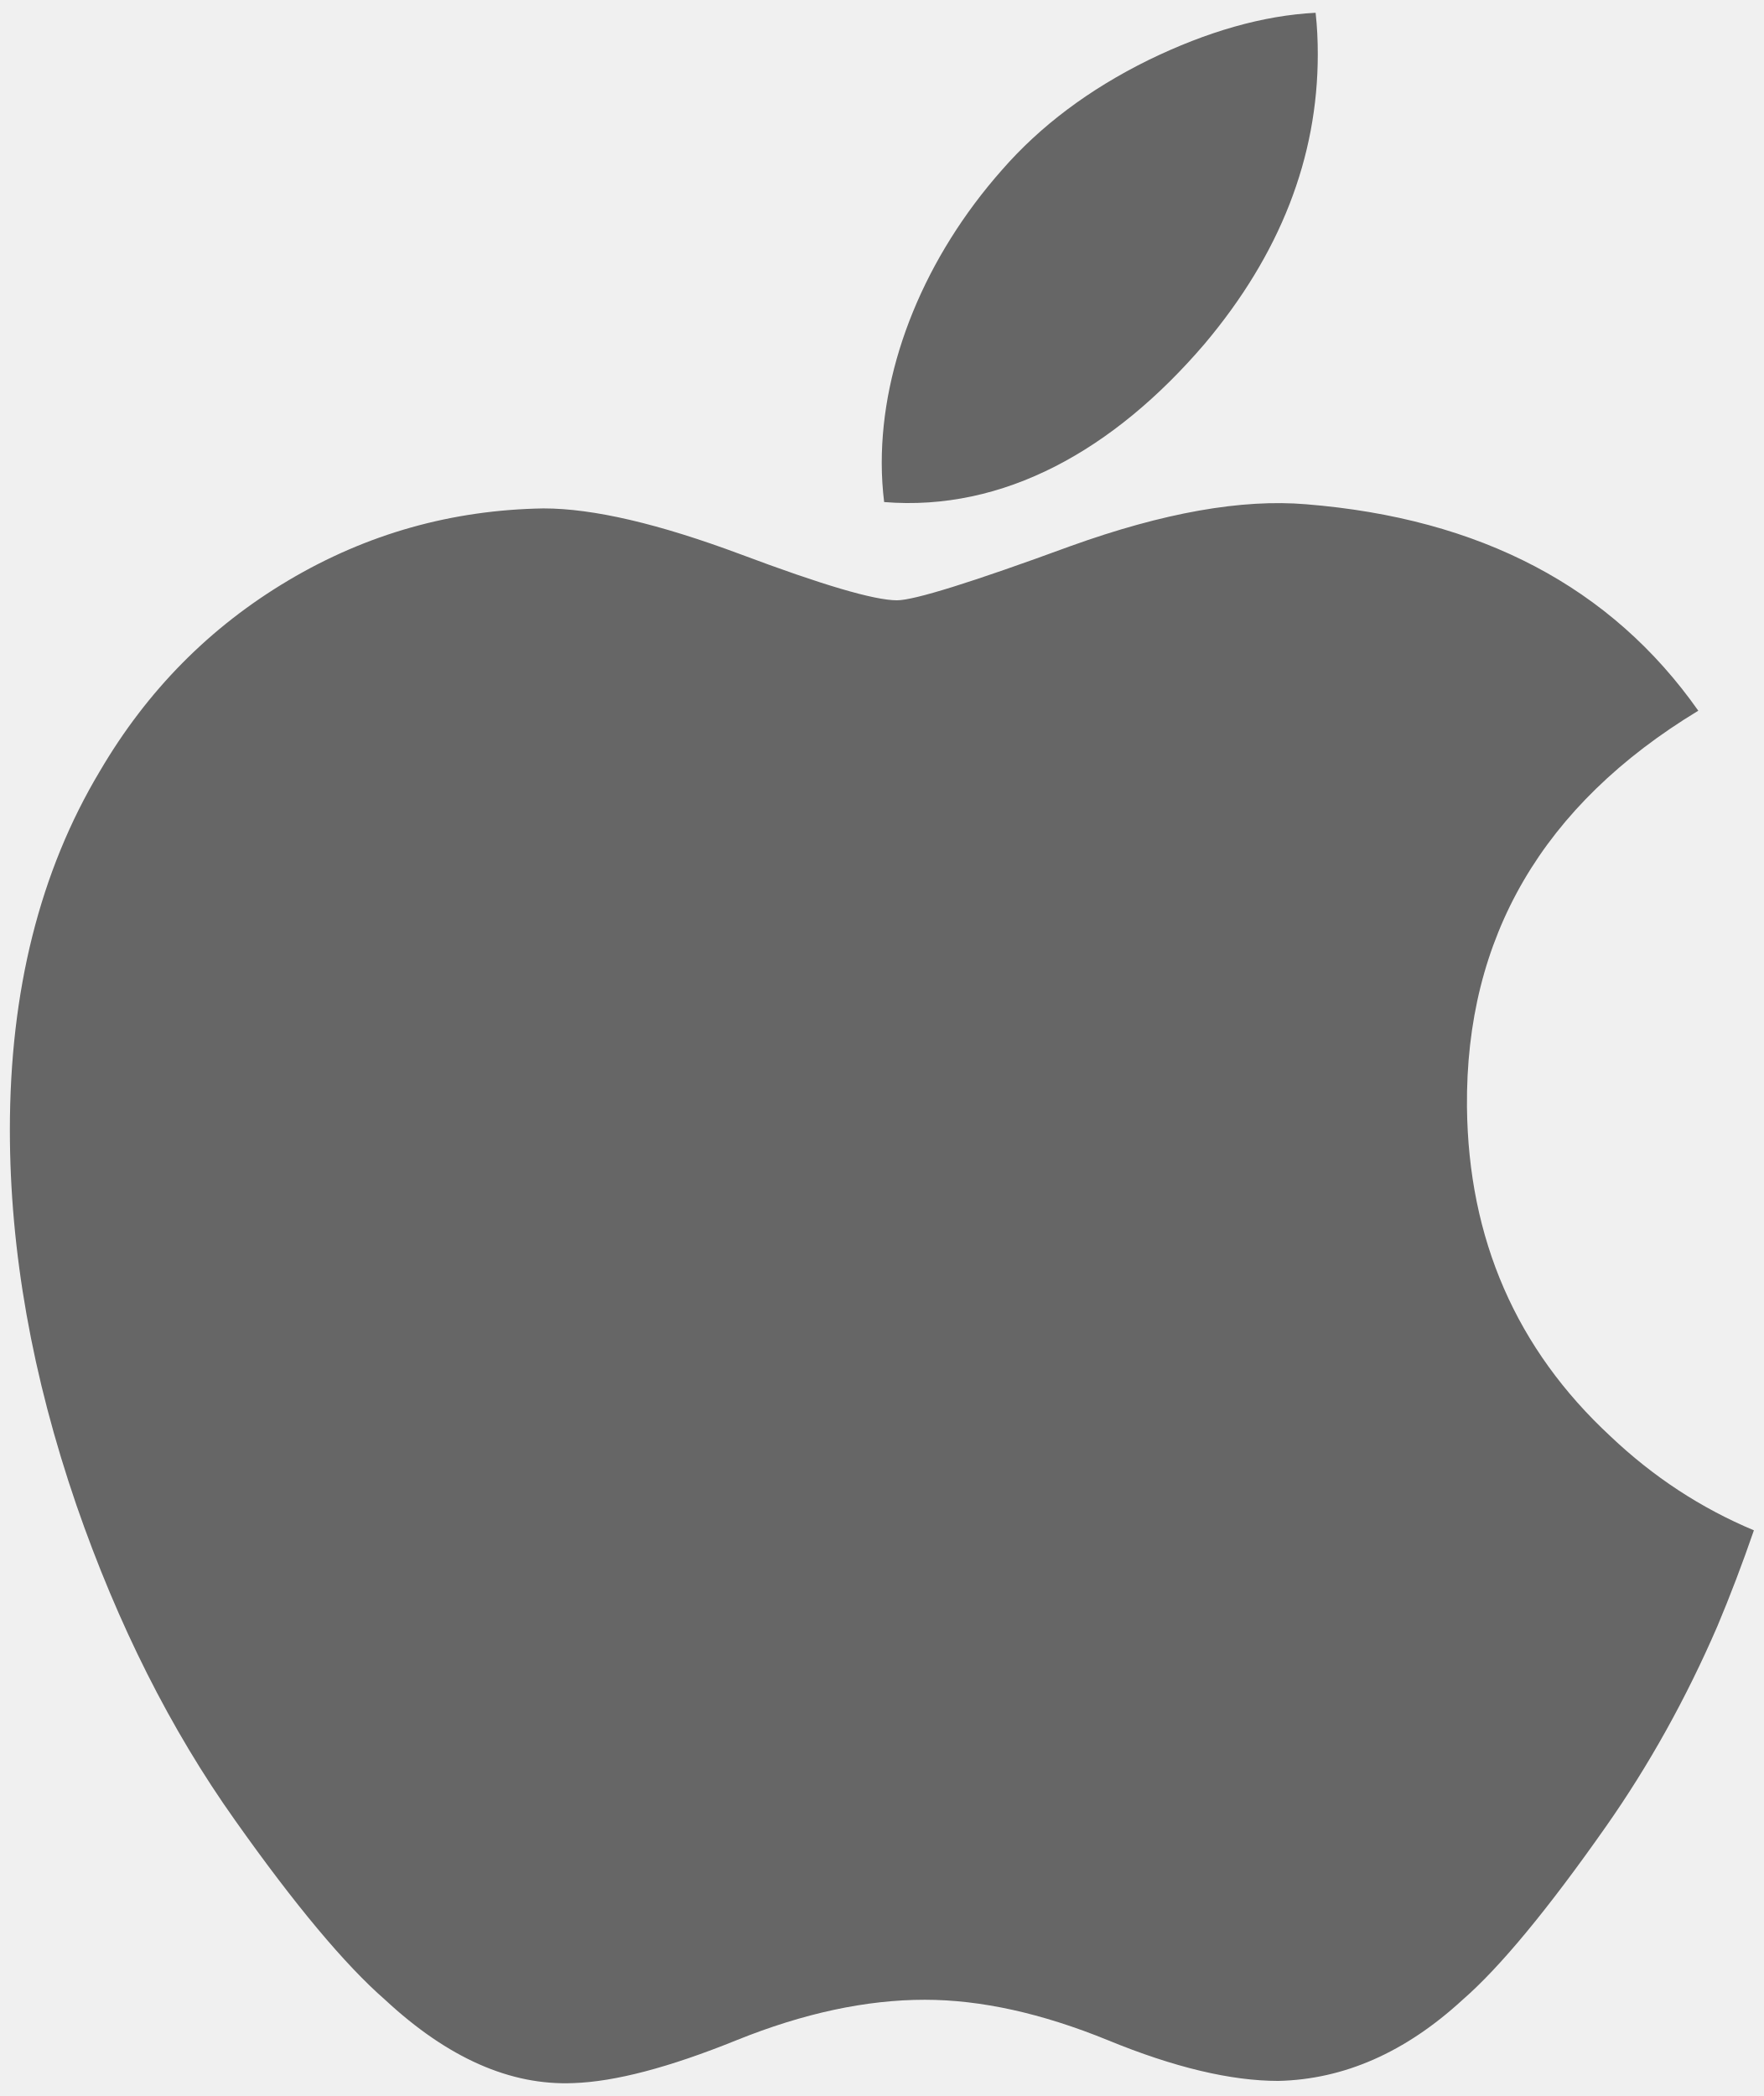
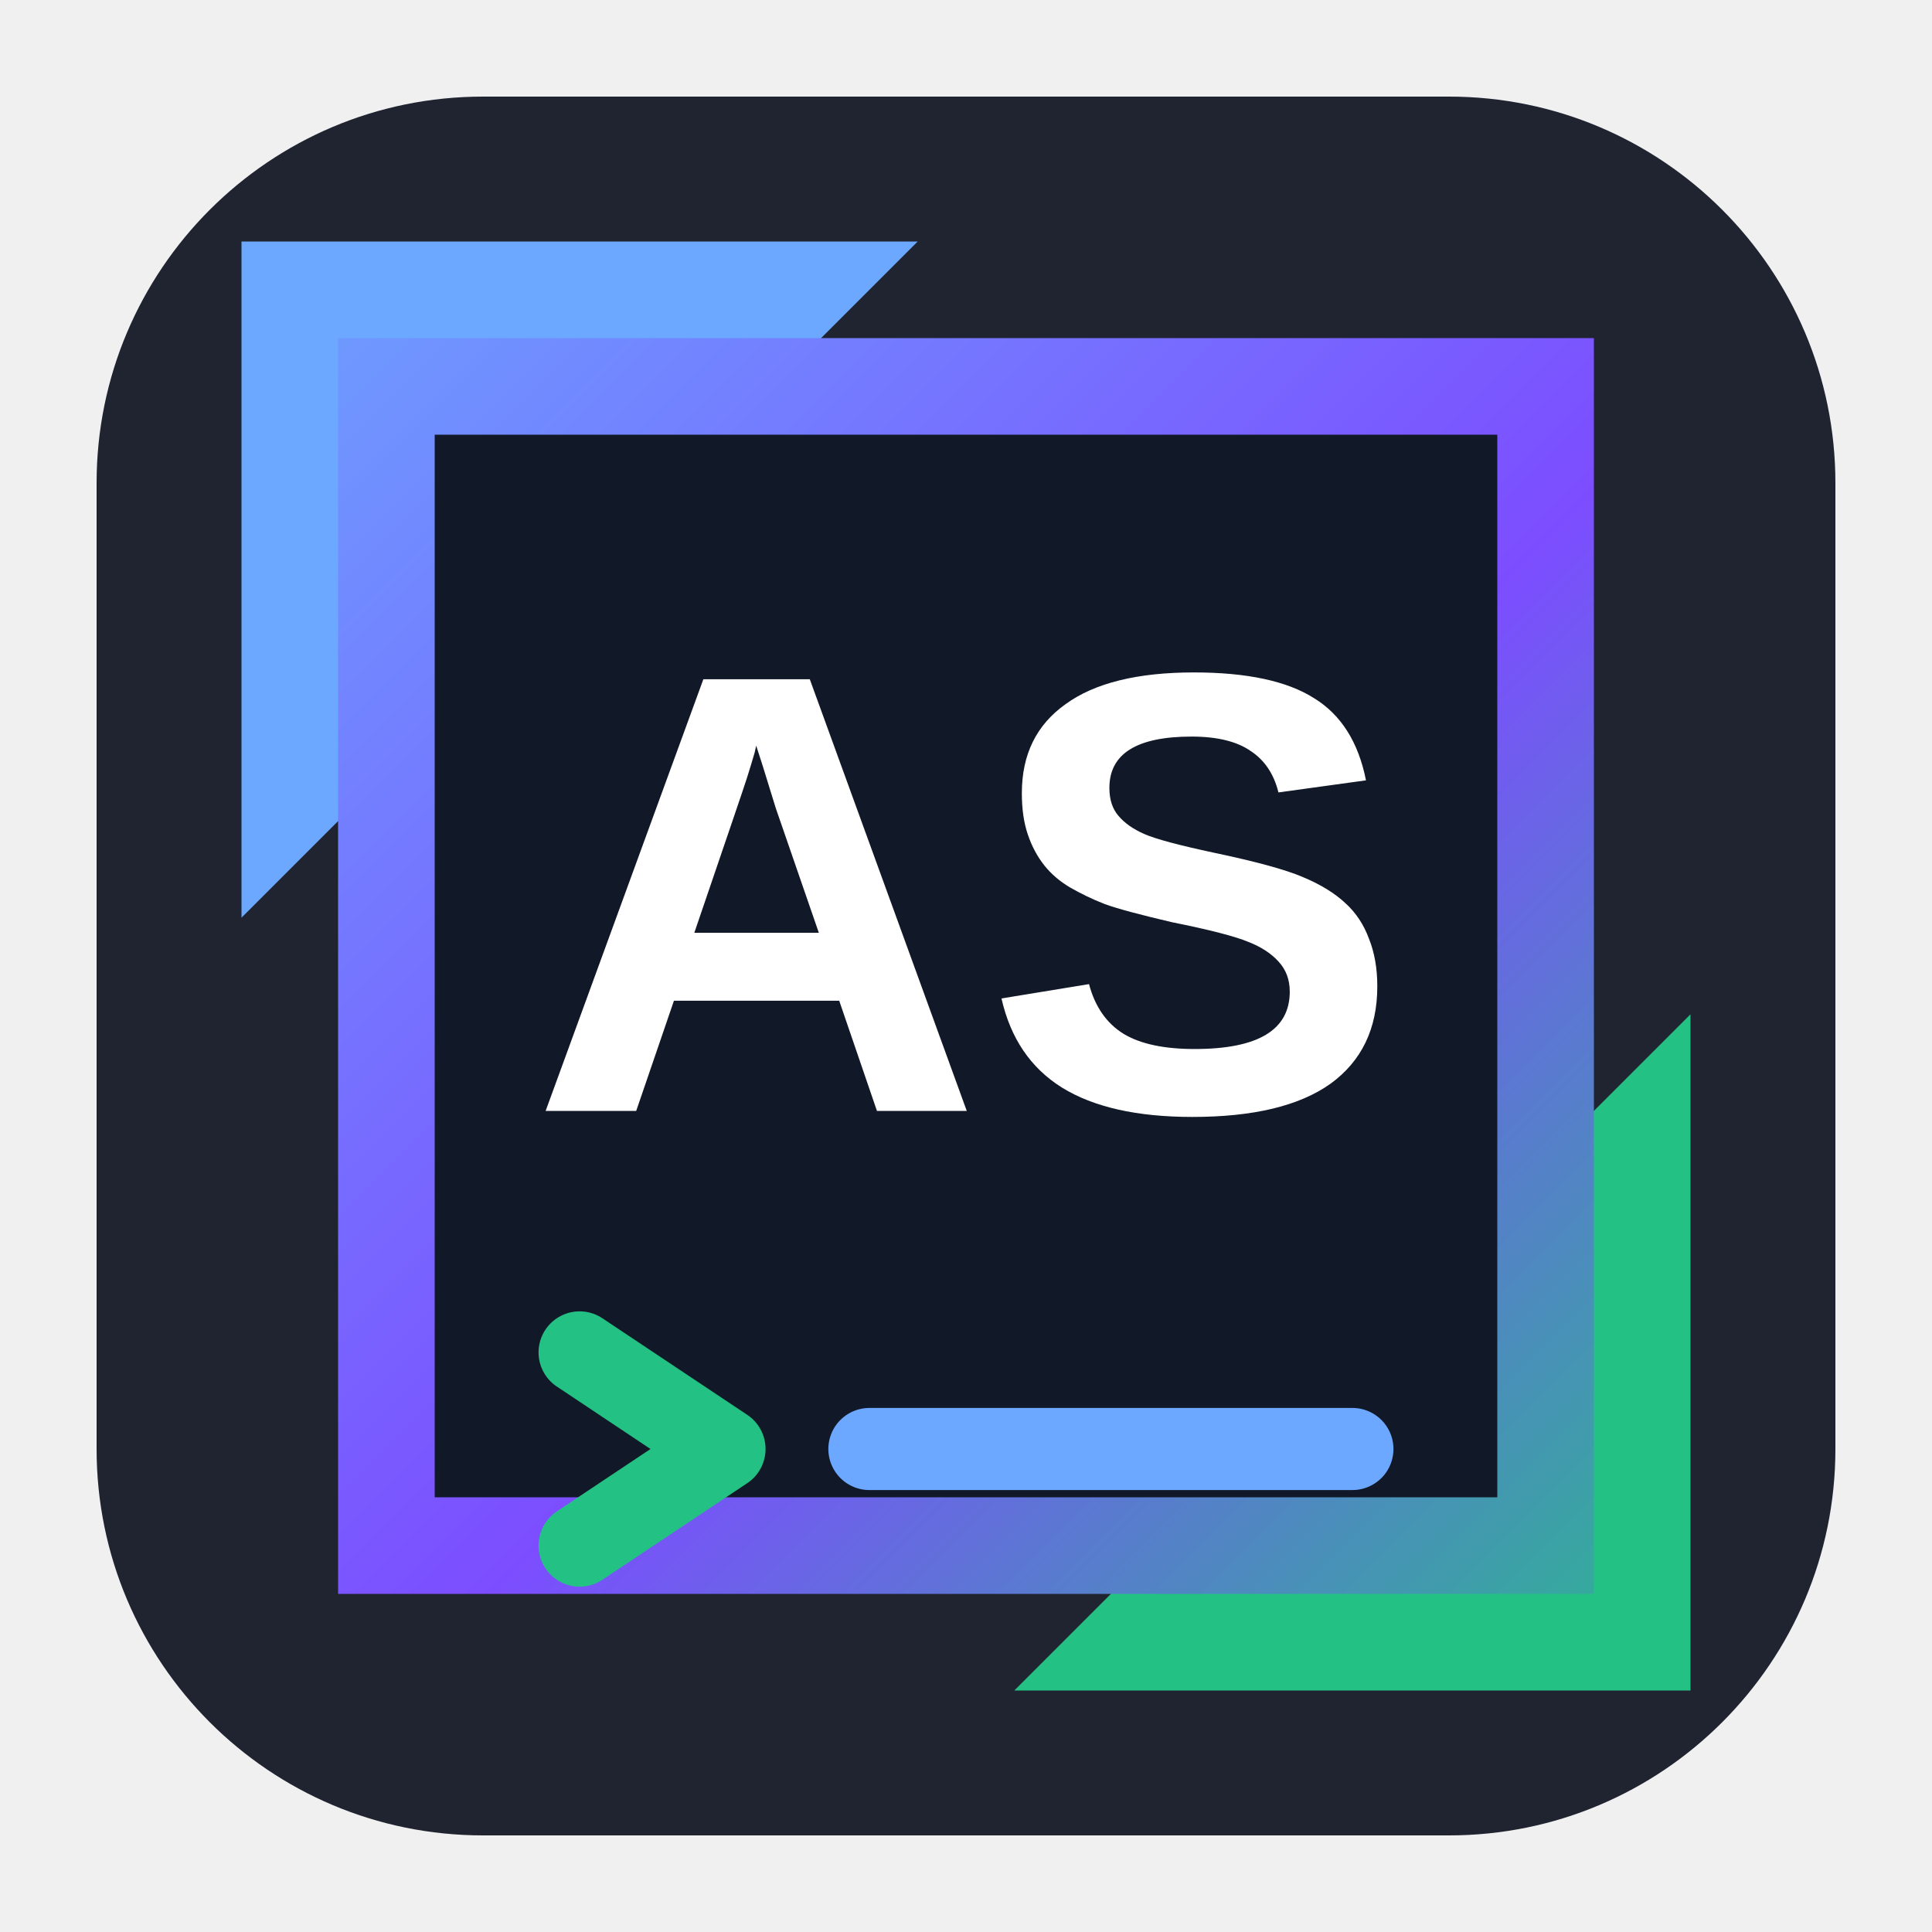
- <svg xmlns="http://www.w3.org/2000/svg" width="138px" height="164px" viewBox="0 0 138 164" version="1.1">
-   <g id="Page-1" stroke="none" stroke-width="1" fill="none" fill-rule="evenodd">
-     <g id="pluginIcon-copy" fill="#666666" fill-rule="nonzero">
-       <path d="M94.25,26.909 C100.15,19.907 103.109,12.343 103.109,4.24 C103.109,3.166 103.06,2.082 102.939,0.999 C98.83,1.212 94.46,2.457 89.839,4.709 C85.209,6.995 81.392,9.86 78.39,13.306 C72.376,20.112 68.991,28.436 68.991,36.214 C68.991,37.289 69.06,38.312 69.179,39.283 C78.518,40.043 87.13,35.233 94.25,26.909 Z" id="apple_2_" />
-       <path d="M126.01,112.381 C118.641,105.551 114.891,96.947 114.781,86.611 C114.661,73.34 120.69,62.995 132.881,55.609 C126.071,45.929 115.831,40.556 102.201,39.456 C97.171,39.029 91.031,40.113 83.756,42.731 C76.064,45.554 71.525,46.97 70.187,46.97 C68.395,46.97 64.311,45.759 57.949,43.371 C51.569,40.991 46.435,39.78 42.52,39.78 C35.365,39.899 28.721,41.759 22.572,45.409 C16.423,49.059 11.51,54.031 7.817,60.334 C3.118,68.181 0.772,77.545 0.772,88.402 C0.772,97.881 2.512,107.67 5.983,117.779 C9.224,127.14 13.361,135.349 18.393,142.429 C23.083,149.06 26.998,153.74 30.128,156.47 C35.032,161.029 39.945,163.199 44.874,162.99 C48.115,162.881 52.354,161.769 57.616,159.64 C62.87,157.519 67.782,156.47 72.361,156.47 C76.728,156.47 81.505,157.519 86.702,159.64 C91.882,161.769 96.332,162.82 100.021,162.82 C105.162,162.699 109.961,160.59 114.441,156.47 C117.332,153.959 121.082,149.439 125.662,142.909 C129.021,138.119 131.922,132.909 134.372,127.249 C135.382,124.849 136.332,122.349 137.232,119.739 C133.08,118 129.35,115.551 126.01,112.381 Z" id="apple_1_" />
-     </g>
-   </g>
+ <svg xmlns="http://www.w3.org/2000/svg" width="40" height="40" viewBox="0 0 40 40">
+   <defs>
+     <linearGradient id="accent" x1="4" y1="4" x2="36" y2="36" gradientUnits="userSpaceOnUse">
+       <stop offset="0" stop-color="#6CA8FF" />
+       <stop offset=".55" stop-color="#7C4DFF" />
+       <stop offset="1" stop-color="#23C284" />
+     </linearGradient>
+   </defs>
+   <rect x="2" y="2" width="36" height="36" rx="8" fill="#202431" />
+   <path d="M5 5h14L5 19z" fill="#6CA8FF" />
+   <path d="M35 35H21l14-14z" fill="#23C284" />
+   <path d="M8 8h24v24H8z" fill="#111827" stroke="url(#accent)" stroke-width="2" />
+   <text x="20" y="23" fill="#FFFFFF" font-family="Arial, Helvetica, sans-serif" font-size="13" font-weight="800" text-anchor="middle">AS</text>
+   <path d="M12 28l3 2-3 2" fill="none" stroke="#23C284" stroke-width="1.7" stroke-linecap="round" stroke-linejoin="round" />
+   <path d="M18 30h10" stroke="#6CA8FF" stroke-width="1.7" stroke-linecap="round" />
</svg>
